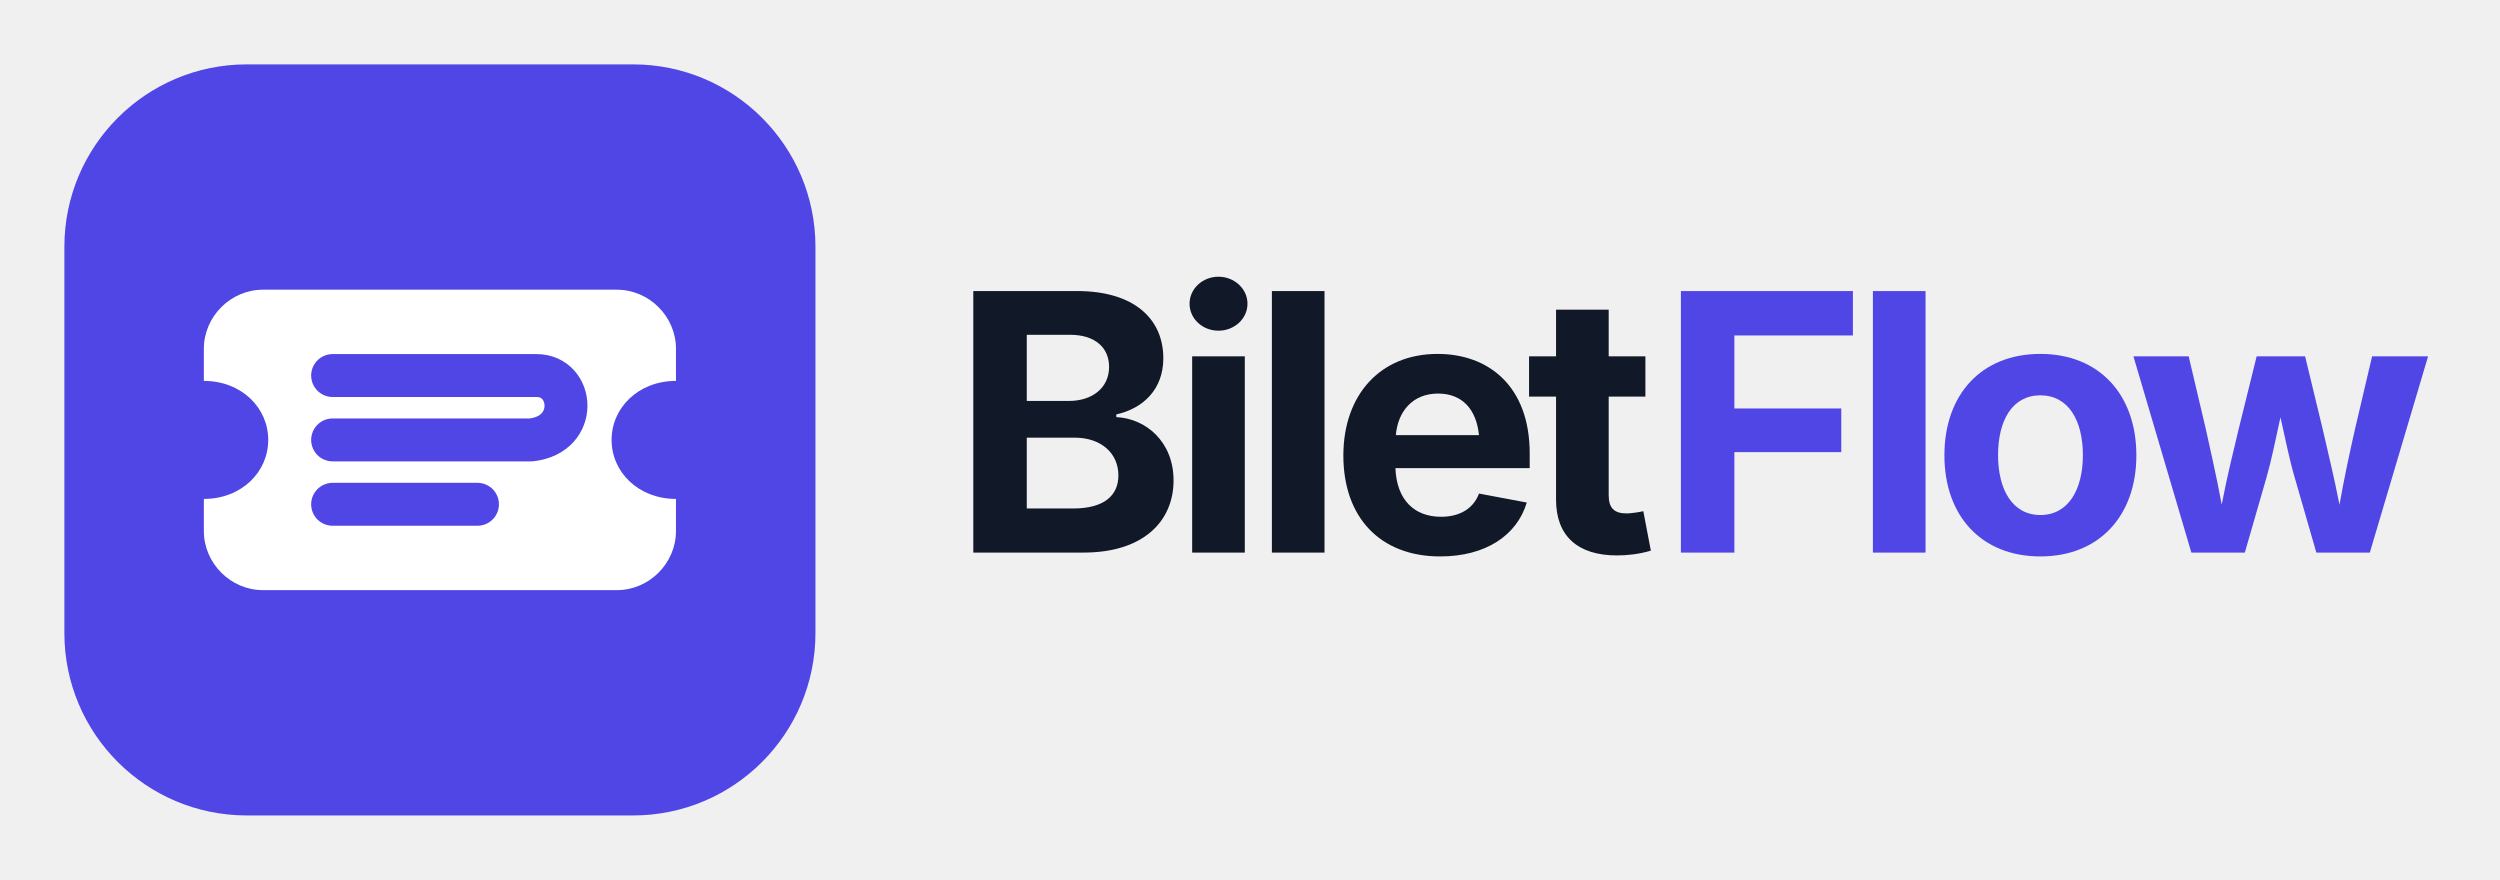
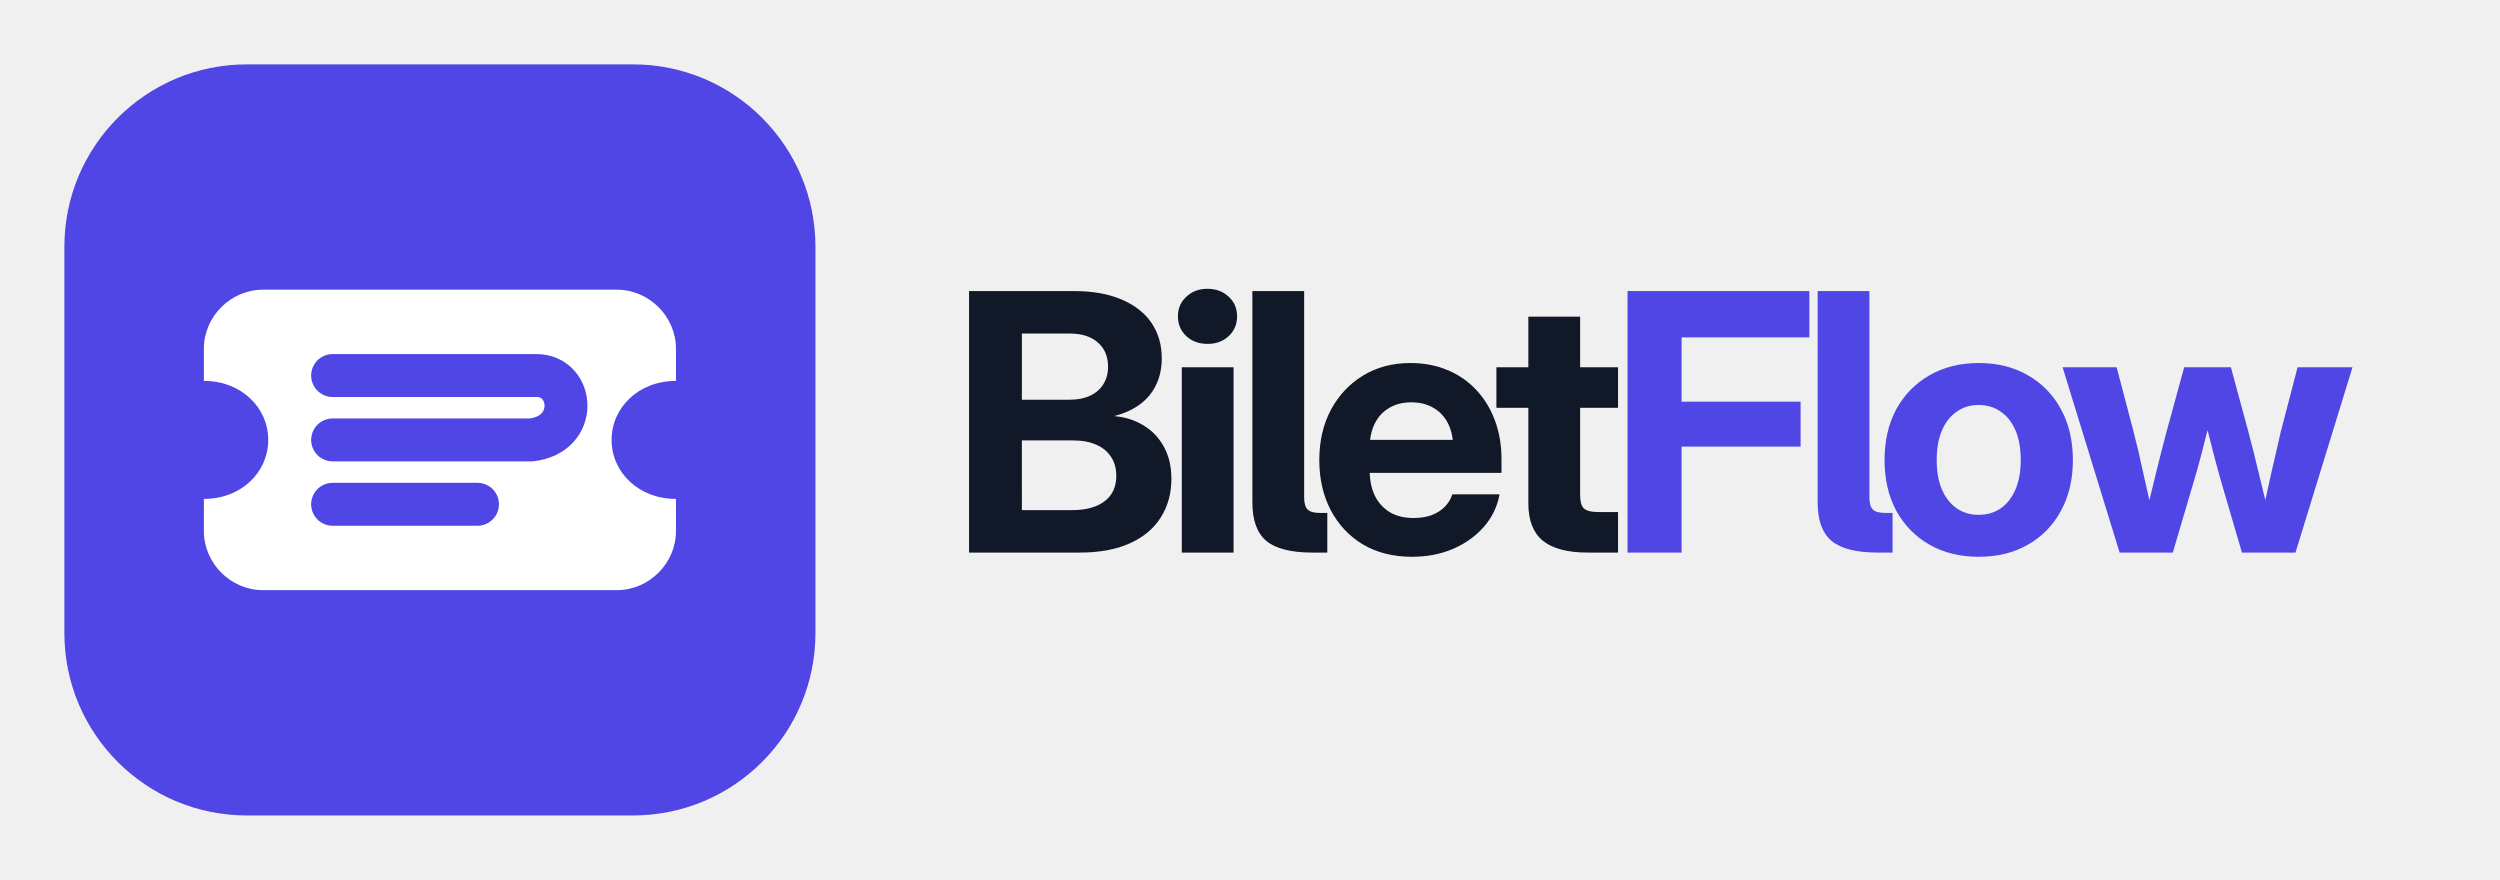
- <svg xmlns="http://www.w3.org/2000/svg" width="466" height="164" viewBox="8 8 466 164" role="img" aria-labelledby="title desc">
-   <g transform="translate(20 20)">
-     <rect width="140" height="140" rx="34" fill="#4F46E5" />
-     <path fill="#ffffff" d="M37 42 H103 C109 42 114 47 114 53 V59 C107 59 102 64 102 70 C102 76 107 81 114 81 V87 C114 93 109 98 103 98 H37 C31 98 26 93 26 87 V81 C33 81 38 76 38 70 C38 64 33 59 26 59 V53 C26 47 31 42 37 42 Z" />
-     <path d="M50 58 H88 C95 58 96 69 87 70 H50" fill="none" stroke="#4F46E5" stroke-width="8" stroke-linecap="round" stroke-linejoin="round" />
-     <path d="M50 82 H77" fill="none" stroke="#4F46E5" stroke-width="8" stroke-linecap="round" />
+ <svg xmlns="http://www.w3.org/2000/svg" width="466" height="164" viewBox="8 8 466 164" role="img" aria-labelledby="title desc" version="1.1" id="svg3">
+   <defs id="defs3" />
+   <g transform="translate(20 20)" id="g3">
+     <rect width="140" height="140" rx="34" fill="#4F46E5" id="rect1" />
+     <path fill="#ffffff" d="M37 42 H103 C109 42 114 47 114 53 V59 C107 59 102 64 102 70 C102 76 107 81 114 81 V87 C114 93 109 98 103 98 H37 C31 98 26 93 26 87 V81 C33 81 38 76 38 70 C38 64 33 59 26 59 V53 C26 47 31 42 37 42 Z" id="path1" />
+     <path d="M50 58 H88 C95 58 96 69 87 70 H50" fill="none" stroke="#4F46E5" stroke-width="8" stroke-linecap="round" stroke-linejoin="round" id="path2" />
+     <path d="M50 82 H77" fill="none" stroke="#4F46E5" stroke-width="8" stroke-linecap="round" id="path3" />
  </g>
-   <text x="185" y="111" fill="#111827" font-family="Inter, DejaVu Sans, sans-serif" font-size="67" font-weight="700" letter-spacing="-3.3">Bilet<tspan fill="#4F46E5">Flow</tspan>
-   </text>
+   <g id="text3" style="font-weight:700;font-size:67px;font-family:Inter, 'DejaVu Sans', sans-serif;letter-spacing:-3.3;fill:#111827" aria-label="BiletFlow">
+     <path d="M 188.631,111 V 62.255 h 19.531 q 5.234,0 8.898,1.57 3.697,1.57 5.594,4.384 1.897,2.813 1.897,6.576 0,2.813 -1.08,5.005 -1.047,2.159 -3.01,3.599 -1.963,1.439 -4.646,2.126 v 0.065 q 2.977,0.262 5.365,1.734 2.388,1.439 3.762,3.958 1.407,2.519 1.407,5.987 0,4.057 -1.963,7.165 -1.93,3.108 -5.758,4.842 Q 214.803,111 209.274,111 Z m 9.847,-7.917 h 9.389 q 3.893,0 6.052,-1.668 2.159,-1.668 2.159,-4.711 0,-2.028 -0.949,-3.5 -0.949,-1.505 -2.748,-2.29 -1.799,-0.818 -4.351,-0.818 h -9.553 z m 0,-20.578 h 8.931 q 2.225,0 3.795,-0.752 1.603,-0.752 2.454,-2.126 0.883,-1.407 0.883,-3.271 0,-2.846 -1.897,-4.515 -1.897,-1.668 -5.234,-1.668 h -8.931 z M 228.286,111 V 76.453 h 9.651 V 111 Z m 4.809,-38.898 q -2.388,0 -3.958,-1.439 -1.57,-1.472 -1.57,-3.697 0,-2.225 1.57,-3.664 1.57,-1.472 3.926,-1.472 2.388,0 3.958,1.472 1.57,1.439 1.57,3.664 0,2.225 -1.57,3.697 -1.57,1.439 -3.926,1.439 z M 252.63,111 q -5.921,0 -8.571,-2.159 -2.617,-2.192 -2.617,-7.197 V 62.255 h 9.651 v 38.473 q 0,1.603 0.654,2.257 0.654,0.622 2.257,0.622 0.327,0 0.72,0 0.393,0 0.687,0 V 111 q -0.687,0 -1.407,0 -0.687,0 -1.374,0 z m 18.56,0.785 q -5.234,0 -9.127,-2.29 -3.86,-2.323 -6.02,-6.412 -2.126,-4.089 -2.126,-9.324 0,-5.3 2.159,-9.356 2.192,-4.089 6.02,-6.412 3.828,-2.323 8.768,-2.323 3.828,0 6.936,1.309 3.108,1.276 5.365,3.697 2.257,2.388 3.468,5.66 1.243,3.271 1.243,7.23 v 2.584 H 257.352 V 89.997 h 25.877 l -4.351,1.472 q 0,-2.617 -0.949,-4.515 -0.949,-1.897 -2.715,-2.912 -1.734,-1.047 -4.155,-1.047 -2.388,0 -4.122,1.047 -1.734,1.014 -2.683,2.912 -0.949,1.897 -0.949,4.515 v 4.188 q 0,2.683 0.949,4.711 0.981,1.996 2.813,3.108 1.832,1.08 4.417,1.08 1.897,0 3.337,-0.523 1.472,-0.556 2.454,-1.538 1.014,-1.014 1.439,-2.355 h 8.8 q -0.622,3.435 -2.912,6.052 -2.29,2.617 -5.758,4.122 -3.468,1.472 -7.655,1.472 z m 38.411,-35.332 v 7.557 H 286.93 V 76.453 Z M 292.884,67.031 h 9.651 v 33.304 q 0,1.734 0.687,2.421 0.72,0.687 2.683,0.687 0.818,0 1.93,0 1.145,0 1.767,0 V 111 q -0.883,0 -2.454,0 -1.57,0 -3.173,0 -5.692,0 -8.408,-2.225 -2.683,-2.225 -2.683,-6.936 z" id="path4" />
+     <path style="fill:#4f46e5" d="M 311.372,111 V 62.255 h 33.893 v 8.637 h -23.816 v 11.974 h 22.181 v 8.375 H 321.448 V 111 Z m 46.623,0 q -5.921,0 -8.571,-2.159 -2.617,-2.192 -2.617,-7.197 V 62.255 h 9.651 v 38.473 q 0,1.603 0.654,2.257 0.654,0.622 2.257,0.622 0.327,0 0.72,0 0.393,0 0.687,0 V 111 q -0.687,0 -1.407,0 -0.687,0 -1.374,0 z m 18.822,0.785 q -5.202,0 -9.16,-2.257 -3.958,-2.257 -6.183,-6.314 -2.192,-4.057 -2.192,-9.455 0,-5.431 2.192,-9.487 2.225,-4.057 6.183,-6.314 3.958,-2.29 9.16,-2.29 5.267,0 9.193,2.29 3.958,2.257 6.15,6.314 2.225,4.057 2.225,9.487 0,5.398 -2.225,9.455 -2.192,4.057 -6.15,6.314 -3.926,2.257 -9.193,2.257 z m 0,-7.819 q 2.355,0 4.122,-1.21 1.767,-1.243 2.748,-3.533 0.981,-2.29 0.981,-5.463 0,-3.239 -0.981,-5.529 -0.981,-2.29 -2.748,-3.5 -1.767,-1.243 -4.122,-1.243 -2.323,0 -4.089,1.243 -1.767,1.21 -2.748,3.5 -0.981,2.29 -0.981,5.529 0,3.206 0.981,5.496 0.981,2.257 2.748,3.5 1.767,1.21 4.089,1.21 z M 403.097,111 392.465,76.453 h 10.076 l 3.173,12.072 q 0.949,3.697 1.799,7.688 0.883,3.958 1.767,7.819 h -1.309 q 0.949,-3.86 1.897,-7.819 0.981,-3.991 1.963,-7.688 l 3.304,-12.072 h 8.702 l 3.271,12.072 q 0.981,3.697 1.93,7.688 0.949,3.958 1.897,7.819 h -1.309 q 0.883,-3.86 1.734,-7.819 0.883,-3.958 1.767,-7.688 l 3.141,-12.072 h 10.24 L 435.877,111 h -9.978 l -4.024,-13.74 q -0.556,-1.996 -1.112,-4.089 -0.523,-2.094 -1.08,-4.22 -0.523,-2.159 -1.08,-4.253 h 1.799 q -0.556,2.094 -1.112,4.253 -0.523,2.126 -1.08,4.22 -0.556,2.094 -1.145,4.089 L 413.01,111 Z" id="path5" />
+   </g>
</svg>
